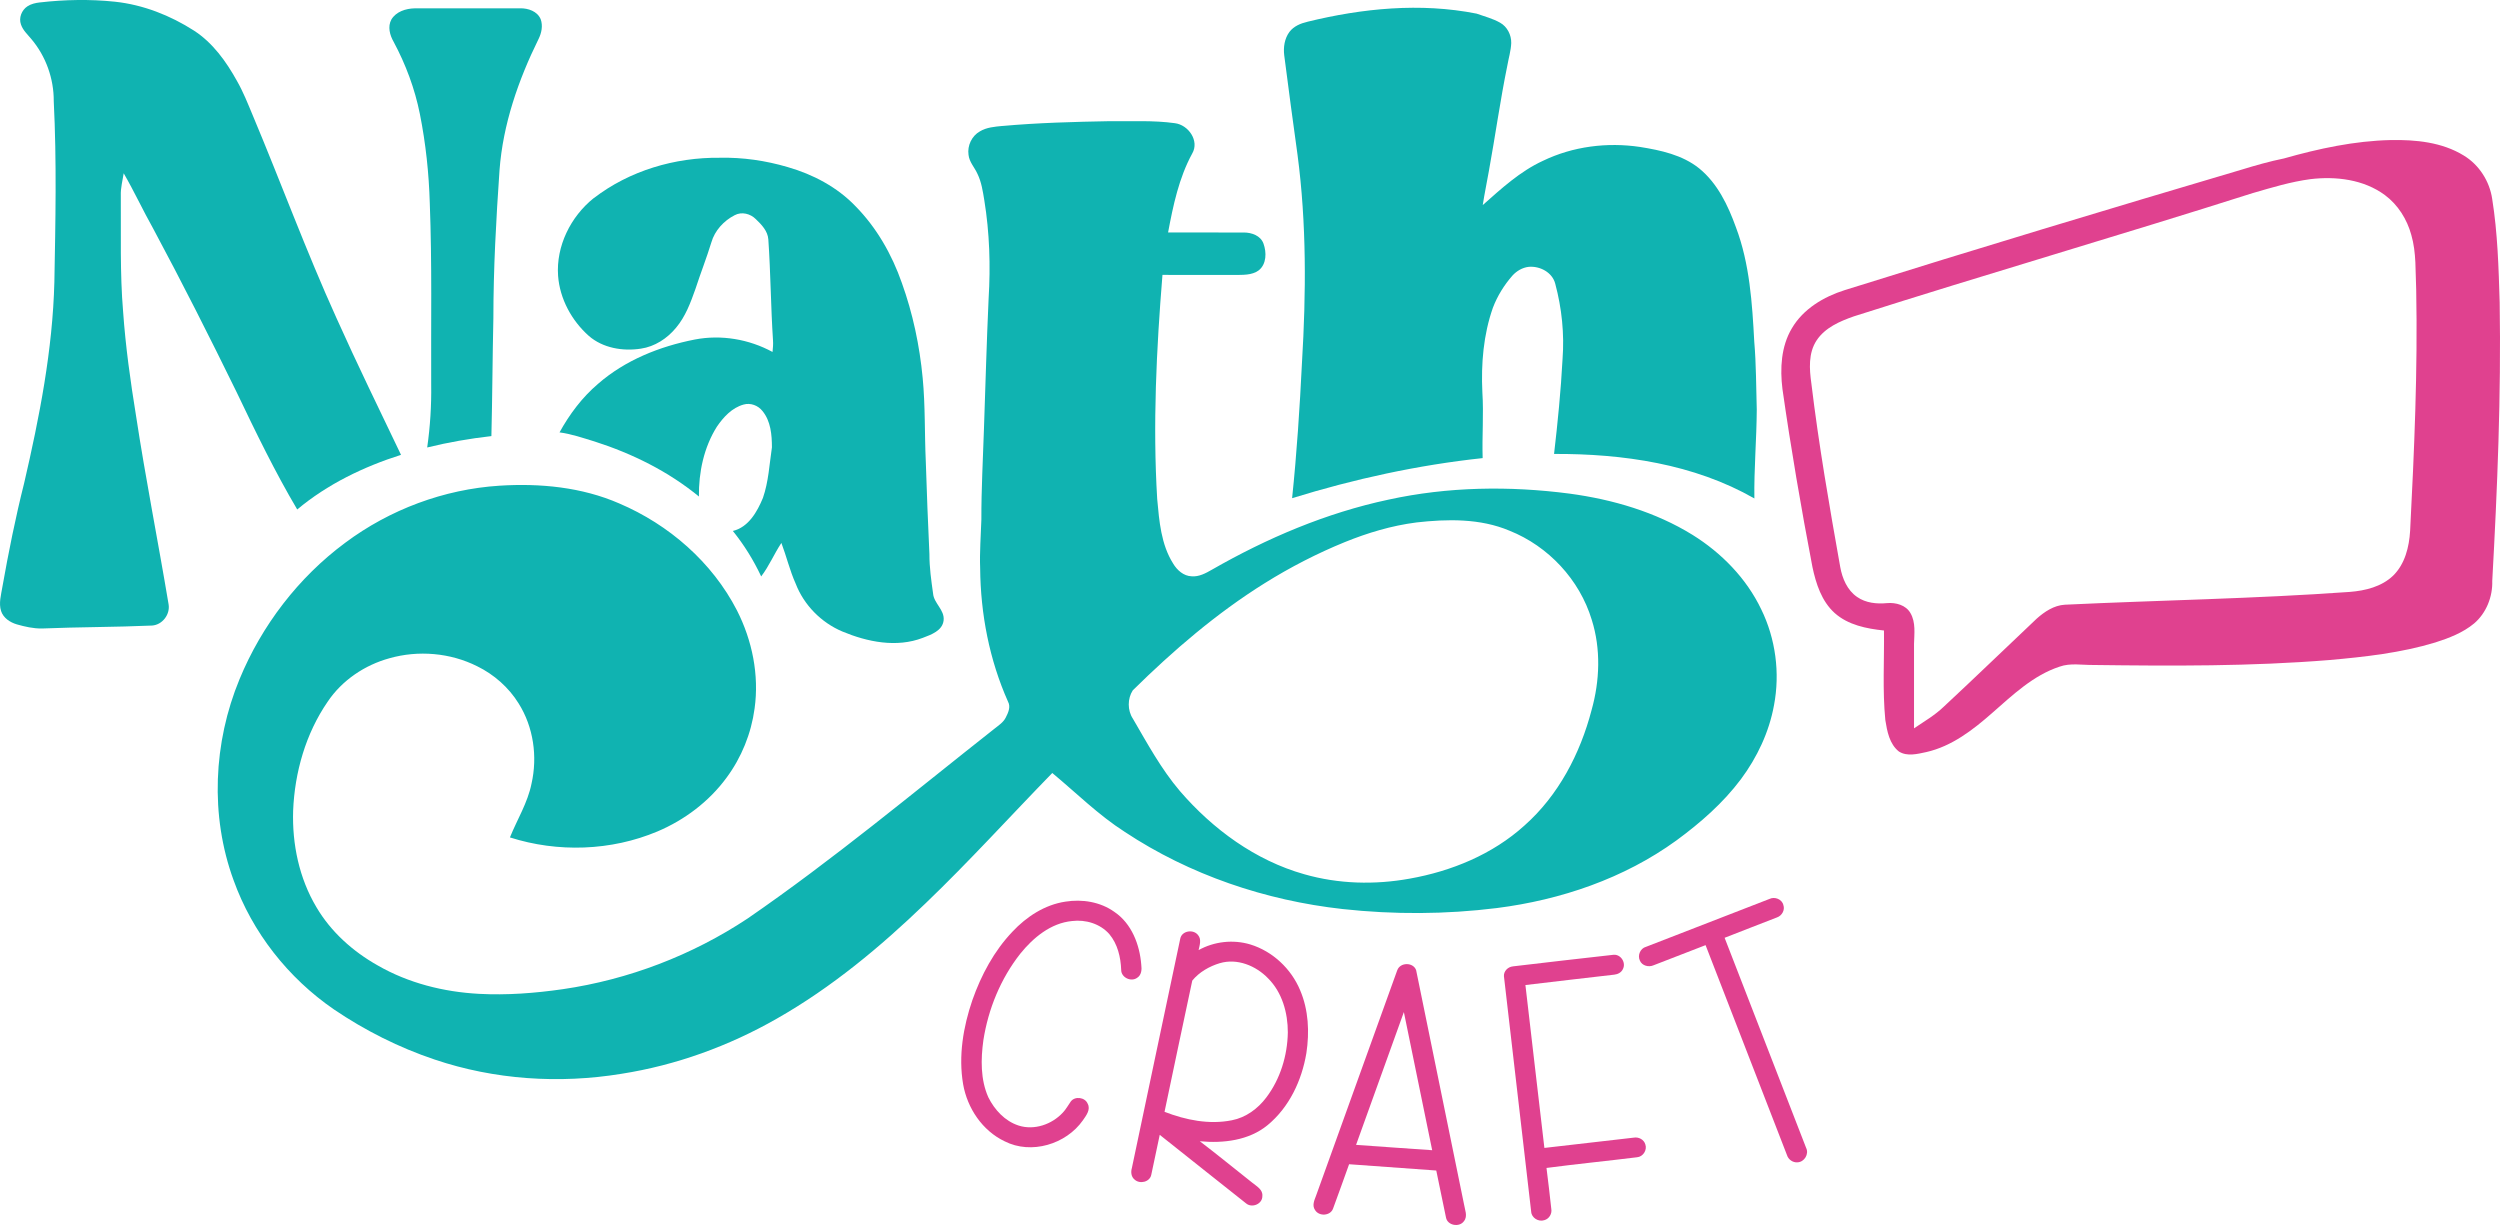
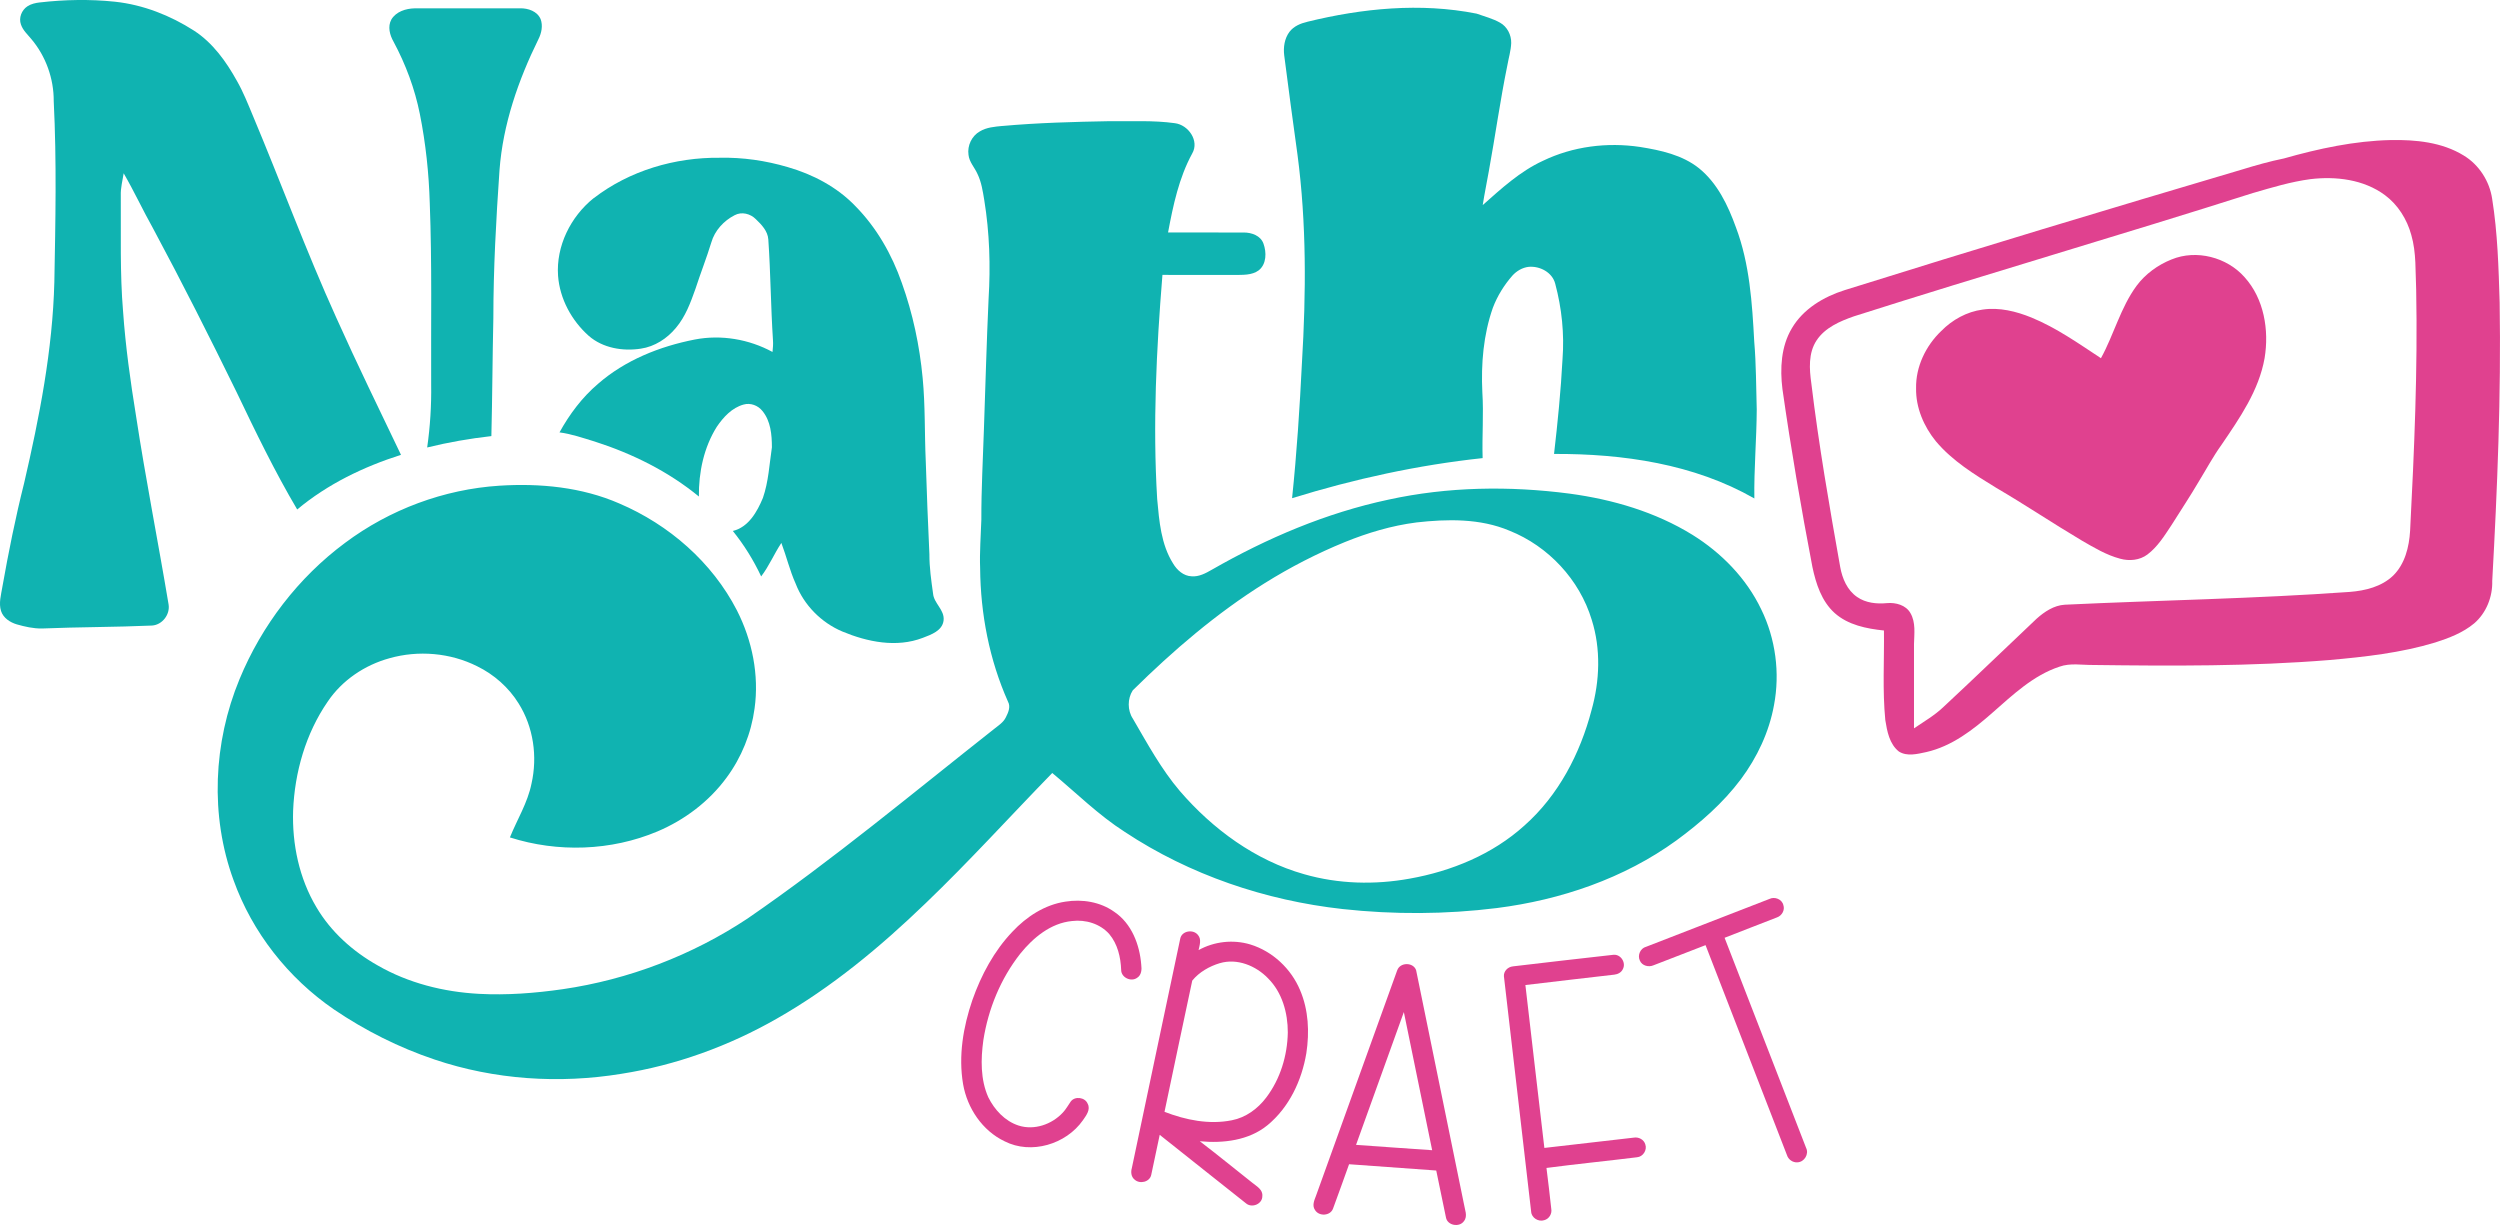
- <svg xmlns="http://www.w3.org/2000/svg" id="Capa_2" viewBox="0 0 1126.53 552">
+ <svg xmlns="http://www.w3.org/2000/svg" id="Capa_2" data-name="Capa 2" viewBox="0 0 1126.53 552">
  <defs>
    <style>
      .cls-1 {
        fill: #10b3b1;
      }

      .cls-2 {
        fill: #e0418f;
      }
    </style>
  </defs>
-   <g id="Capa_2-2" data-name="Capa_2">
+   <g id="Capa_2-2" data-name="Capa 2">
    <g>
-       <g>
-         <path class="cls-1" d="M17.94,1.1C29.16-.19,40.53-.41,51.78.77c12.73,1.36,24.93,6.17,35.67,13.05,8.44,5.48,14.43,13.84,19.25,22.51,2.88,5,4.98,10.37,7.2,15.67,12.73,30.32,24.08,61.22,37.66,91.19,9.31,20.78,19.32,41.23,29.14,61.77-16.86,5.36-33.14,13.21-46.77,24.62-10.08-17.06-18.73-34.92-27.27-52.8-12.13-24.79-24.58-49.44-37.63-73.77-4.62-8.21-8.56-16.77-13.29-24.93-.5,3.32-1.42,6.61-1.3,9.99.13,17.48-.43,34.99,1.04,52.43,1.11,15.69,3.29,31.28,5.81,46.8,4.33,28.44,9.95,56.67,14.68,85.04.76,4.54-2.83,9.24-7.46,9.54-16.55.73-33.12.65-49.67,1.33-3.83.04-7.6-.81-11.26-1.86-3.04-.9-6.08-2.87-7.1-6.03-1.11-3.52,0-7.2.57-10.71,2.79-15.73,5.93-31.4,9.83-46.9,6.9-29.77,12.84-59.98,13.62-90.61.5-27.17,1.08-54.37-.28-81.52.06-10.13-3.54-20.23-10.09-27.98-1.7-2.07-3.81-3.94-4.68-6.56-1.08-2.97.3-6.48,2.89-8.18,1.67-1.11,3.67-1.54,5.61-1.77h0Z" />
-         <path class="cls-1" d="M176.34,8.82c2.12-3.59,6.54-4.98,10.51-5.06,15.84-.04,31.68,0,47.51-.02,3.61-.07,7.76,1.33,9.27,4.89,1.08,2.95.4,6.25-.97,8.98-9.11,18.51-16.03,38.4-17.57,59.1-1.54,22.2-2.76,44.44-2.77,66.7-.4,17.7-.45,35.41-.89,53.1-9.73,1.1-19.41,2.79-28.93,5.13,1.35-9.41,1.94-18.94,1.8-28.46-.13-27.2.41-54.4-.63-81.59-.39-13.5-1.82-26.98-4.47-40.23-2.27-11.38-6.37-22.35-11.85-32.57-1.69-2.96-2.74-6.79-1-9.97h0Z" />
-         <path class="cls-1" d="M589.08,9.82c24.84-6.09,51-8.69,76.28-3.68,3.55,1.26,7.28,2.21,10.59,4.08,3.23,1.81,5.1,5.5,5.03,9.16-.13,3.39-1.14,6.65-1.72,9.97-3.25,15.85-5.46,31.89-8.37,47.8-.89,5.09-1.96,10.15-2.75,15.26,8.4-7.44,16.83-15.21,27.14-19.95,13.51-6.52,28.97-8.45,43.76-6.24,9.32,1.49,19.06,3.59,26.6,9.63,8.28,6.73,13.04,16.73,16.59,26.57,6.2,16.43,7.33,34.16,8.26,51.53.88,10.18.82,20.4,1.13,30.61-.07,13.36-1.27,26.68-1.08,40.05-27.24-15.6-59.28-20.18-90.26-20.06,1.64-14.21,3.07-28.44,3.82-42.73.86-11.39-.33-22.92-3.28-33.94-1.3-5.18-6.98-8.12-12.04-7.63-2.79.34-5.33,1.84-7.21,3.88-3.77,4.29-6.83,9.22-8.86,14.56-4.27,12.17-5.35,25.21-4.74,38.03.65,9.9-.18,19.8.13,29.71-29.13,3.12-57.89,9.4-85.86,18.06,2.11-20.34,3.45-40.75,4.45-61.17,1.87-31.18,2.08-62.56-2.01-93.58-2.04-14.93-4.11-29.85-5.99-44.81-.45-3.64.13-7.58,2.37-10.58,1.94-2.54,5.01-3.82,8.04-4.52h-.02Z" />
-         <path class="cls-1" d="M451.64,56.77c16.14-1.45,32.35-1.87,48.53-2.17,9.74.15,19.55-.45,29.23.91,6.07.74,11.17,7.93,7.83,13.66-6,11-8.59,23.39-10.88,35.59,11.36.02,22.73-.03,34.1.01,3.54-.01,7.61,1.39,8.9,5.02,1.42,3.92,1.4,9.2-2.13,12.02-3.15,2.33-7.3,2.01-11.01,2.09-10.8-.03-21.59.02-32.39-.03-2.72,33.58-4.4,67.34-2.37,101.01.91,9.92,1.72,20.41,7.17,29.05,1.77,2.98,4.73,5.66,8.38,5.76,3.33.27,6.34-1.4,9.12-2.99,24.81-14.22,51.48-25.58,79.52-31.55,26.78-5.86,54.56-6.26,81.69-2.71,19.38,2.62,38.63,8.24,55.35,18.58,13.05,8.12,24.27,19.58,30.94,33.53,6.51,13.29,8.53,28.69,5.77,43.22-2.2,12.1-7.59,23.51-14.91,33.35-8.05,10.75-18.27,19.67-29.05,27.58-23.65,17.16-52.1,26.81-80.93,30.48-23.03,2.87-46.41,2.97-69.47.45-34.8-3.86-68.9-15.38-98.16-34.75-11.87-7.59-21.9-17.6-32.7-26.56-19.03,19.55-37.35,39.79-57.04,58.67-20.4,19.67-42.38,37.98-67.08,52.02-21.62,12.36-45.41,21.01-70.04,24.86-28.03,4.59-57.21,2.67-84.17-6.43-16.06-5.39-31.34-13.08-45.37-22.59-20.59-14.14-36.78-34.68-45.22-58.23-10.65-29.11-9.12-62.03,2.68-90.55,10-24.24,26.51-45.83,47.6-61.47,20.08-15,44.49-24.13,69.52-25.74,18.26-1.16,37.09.63,54,8,22.36,9.53,41.87,26.47,53.04,48.21,6.87,13.51,10.04,29.07,7.94,44.16-1.51,11.27-5.9,22.13-12.68,31.26-7.88,10.73-18.87,18.99-31.09,24.17-20.91,8.8-44.9,9.58-66.48,2.69,3.26-8.07,8-15.61,9.73-24.24,2.76-12.19.89-25.5-5.81-36.14-4.47-7.22-11.08-13.04-18.7-16.76-12.1-6.07-26.49-7.28-39.49-3.6-11.16,3.06-21.36,9.93-27.85,19.57-9.9,14.37-14.87,31.8-15.57,49.14-.48,15.06,2.72,30.45,10.49,43.47,6.52,11.1,16.42,19.94,27.58,26.22,13.86,8,29.77,11.97,45.68,12.83,12.61.67,25.27-.3,37.75-2.1,29.63-4.32,58.28-15.28,83.25-31.82,38.62-26.58,74.62-56.67,111.42-85.67,1.83-1.46,3.91-2.79,4.97-4.97,1.09-2.13,2.28-4.76,1.01-7.08-8.41-18.85-12.39-39.53-12.57-60.13-.28-7.32.32-14.65.55-21.96-.05-13.7.74-27.38,1.17-41.06.68-19.49,1.2-38.98,2.09-58.46.91-14.8.44-29.71-1.94-44.35-.67-4.03-1.26-8.15-3.06-11.85-1.27-2.91-3.72-5.35-4.05-8.62-.6-4.13,1.46-8.52,5.12-10.57,3.03-1.83,6.64-2.1,10.07-2.44h.02ZM638.15,235.44c-11.06,1.42-21.81,4.64-32.12,8.82-12.54,5.11-24.62,11.34-36.11,18.51-21.74,13.57-41.28,30.36-59.48,48.31-2.42,3.73-2.42,9.05.06,12.78,6.52,11.19,12.75,22.69,21.18,32.6,14.83,17.2,33.99,31.26,56.03,37.48,15.38,4.42,31.77,4.84,47.48,1.99,18.89-3.35,37.4-10.95,51.74-23.93,15.31-13.55,25.12-32.38,30.24-51.98,3.72-13.22,4.26-27.56.09-40.74-5.47-18.07-19.55-33.16-37.06-40.14-13.24-5.6-28.05-5.29-42.06-3.71h.01Z" />
-         <path class="cls-1" d="M267.53,89.32c16.11-12.44,36.62-18.46,56.86-18.23,10.3-.23,20.62,1.28,30.5,4.18,11.41,3.27,22.31,9,30.58,17.62,9.55,9.69,16.44,21.79,20.91,34.59,4.96,13.8,8.01,28.26,9.39,42.85,1.2,12.48.83,25.03,1.4,37.55.42,13.97,1.01,27.93,1.64,41.89-.02,5.91.82,11.78,1.64,17.63.35,4.52,5.25,7.36,4.76,12.12-.51,4.71-5.62,6.46-9.41,7.91-11.81,4.52-24.9,1.86-36.21-2.86-9.52-4.01-17.32-11.91-21.05-21.57-2.67-5.93-4.14-12.29-6.44-18.35-3.25,4.9-5.51,10.4-9.1,15.09-3.43-7.3-7.7-14.21-12.77-20.48,7.1-1.72,10.97-8.67,13.56-14.9,2.54-7.32,2.91-15.17,4.05-22.79-.01-5.63-.52-11.83-4.26-16.36-1.96-2.52-5.42-3.81-8.52-2.91-5.24,1.45-9.09,5.66-12.05,10.01-5.85,9.32-8.2,20.52-8.07,31.43-13.79-11.33-30.03-19.35-46.96-24.78-5.22-1.58-10.43-3.42-15.85-4.12,4.51-8.19,10.21-15.8,17.36-21.88,12.24-10.68,27.81-16.88,43.61-19.97,11.87-2.29,24.42-.15,35.01,5.61.18-1.76.35-3.52.21-5.29-.99-15.12-1.05-30.29-2.1-45.42-.25-3.76-3.03-6.66-5.61-9.12-2.45-2.48-6.39-3.51-9.56-1.8-4.9,2.5-8.98,6.93-10.51,12.27-2.16,7.07-4.89,13.95-7.17,20.98-2.18,6.14-4.49,12.44-8.75,17.48-3.99,4.84-9.59,8.5-15.86,9.41-8.1,1.25-17.1-.25-23.43-5.75-7.74-6.88-13.07-16.67-13.85-27.07-.95-13.39,5.66-26.67,16.02-34.99l.03.02Z" />
+       <g id="uuid-45cc0ce1-8a21-4bf6-82d9-0ef923e709ef" data-name="Capa 2-2">
+         <g>
+           <g>
+             <path class="cls-1" d="M17.93,1.1C29.15-.19,40.52-.41,51.77.77c12.73,1.36,24.93,6.17,35.67,13.05,8.44,5.48,14.43,13.84,19.25,22.51,2.88,5,4.98,10.37,7.2,15.67,12.73,30.32,24.08,61.22,37.66,91.19,9.31,20.78,19.32,41.23,29.14,61.77-16.86,5.36-33.14,13.21-46.77,24.62-10.08-17.06-18.73-34.92-27.27-52.8-12.13-24.79-24.58-49.44-37.63-73.77-4.62-8.21-8.56-16.77-13.29-24.93-.5,3.32-1.42,6.61-1.3,9.99.13,17.48-.43,34.99,1.04,52.43,1.11,15.69,3.29,31.28,5.81,46.8,4.33,28.44,9.95,56.67,14.68,85.04.76,4.54-2.83,9.24-7.46,9.54-16.55.73-33.12.65-49.67,1.33-3.83.04-7.6-.81-11.26-1.86-3.04-.9-6.08-2.87-7.1-6.03-1.11-3.52,0-7.2.57-10.71,2.79-15.73,5.93-31.4,9.83-46.9,6.9-29.77,12.84-59.98,13.62-90.61.5-27.17,1.08-54.37-.28-81.52.06-10.13-3.54-20.23-10.09-27.98-1.7-2.07-3.81-3.94-4.68-6.56-1.08-2.97.3-6.48,2.89-8.18,1.67-1.11,3.67-1.54,5.61-1.77h0Z" />
+             <path class="cls-1" d="M176.33,8.82c2.12-3.59,6.54-4.98,10.51-5.06,15.84-.04,31.68,0,47.51-.02,3.61-.07,7.76,1.33,9.27,4.89,1.08,2.95.4,6.25-.97,8.98-9.11,18.51-16.03,38.4-17.57,59.1-1.54,22.2-2.76,44.44-2.77,66.7-.4,17.7-.45,35.41-.89,53.1-9.73,1.1-19.41,2.79-28.93,5.13,1.35-9.41,1.94-18.94,1.8-28.46-.13-27.2.41-54.4-.63-81.59-.39-13.5-1.82-26.98-4.47-40.23-2.27-11.38-6.37-22.35-11.85-32.57-1.69-2.96-2.74-6.79-1-9.97h0Z" />
+             <path class="cls-1" d="M589.07,9.82c24.84-6.09,51-8.69,76.28-3.68,3.55,1.26,7.28,2.21,10.59,4.08,3.23,1.81,5.1,5.5,5.03,9.16-.13,3.39-1.14,6.65-1.72,9.97-3.25,15.85-5.46,31.89-8.37,47.8-.89,5.09-1.96,10.15-2.75,15.26,8.4-7.44,16.83-15.21,27.14-19.95,13.51-6.52,28.97-8.45,43.76-6.24,9.32,1.49,19.06,3.59,26.6,9.63,8.28,6.73,13.04,16.73,16.59,26.57,6.2,16.43,7.33,34.16,8.26,51.53.88,10.18.82,20.4,1.13,30.61-.07,13.36-1.27,26.68-1.08,40.05-27.24-15.6-59.28-20.18-90.26-20.06,1.64-14.21,3.07-28.44,3.82-42.73.86-11.39-.33-22.92-3.28-33.94-1.3-5.18-6.98-8.12-12.04-7.63-2.79.34-5.33,1.84-7.21,3.88-3.77,4.29-6.83,9.22-8.86,14.56-4.27,12.17-5.35,25.21-4.74,38.03.65,9.9-.18,19.8.13,29.71-29.13,3.12-57.89,9.4-85.86,18.06,2.11-20.34,3.45-40.75,4.45-61.17,1.87-31.18,2.08-62.56-2.01-93.58-2.04-14.93-4.11-29.85-5.99-44.81-.45-3.64.13-7.58,2.37-10.58,1.94-2.54,5.01-3.82,8.04-4.52h-.02Z" />
+             <path class="cls-1" d="M451.63,56.77c16.14-1.45,32.35-1.87,48.53-2.17,9.74.15,19.55-.45,29.23.91,6.07.74,11.17,7.93,7.83,13.66-6,11-8.59,23.39-10.88,35.59,11.36.02,22.73-.03,34.1.01,3.54-.01,7.61,1.39,8.9,5.02,1.42,3.92,1.4,9.2-2.13,12.02-3.15,2.33-7.3,2.01-11.01,2.09-10.8-.03-21.59.02-32.39-.03-2.72,33.58-4.4,67.34-2.37,101.01.91,9.92,1.72,20.41,7.17,29.05,1.77,2.98,4.73,5.66,8.38,5.76,3.33.27,6.34-1.4,9.12-2.99,24.81-14.22,51.48-25.58,79.52-31.55,26.78-5.86,54.56-6.26,81.69-2.71,19.38,2.62,38.63,8.24,55.35,18.58,13.05,8.12,24.27,19.58,30.94,33.53,6.51,13.29,8.53,28.69,5.77,43.22-2.2,12.1-7.59,23.51-14.91,33.35-8.05,10.75-18.27,19.67-29.05,27.58-23.65,17.16-52.1,26.81-80.93,30.48-23.03,2.87-46.41,2.97-69.47.45-34.8-3.86-68.9-15.38-98.16-34.75-11.87-7.59-21.9-17.6-32.7-26.56-19.03,19.55-37.35,39.79-57.04,58.67-20.4,19.67-42.38,37.98-67.08,52.02-21.62,12.36-45.41,21.01-70.04,24.86-28.03,4.59-57.21,2.67-84.17-6.43-16.06-5.39-31.34-13.08-45.37-22.59-20.59-14.14-36.78-34.68-45.22-58.23-10.65-29.11-9.12-62.03,2.68-90.55,10-24.24,26.51-45.83,47.6-61.47,20.08-15,44.49-24.13,69.52-25.74,18.26-1.16,37.09.63,54,8,22.36,9.53,41.87,26.47,53.04,48.21,6.87,13.51,10.04,29.07,7.94,44.16-1.51,11.27-5.9,22.13-12.68,31.26-7.88,10.73-18.87,18.99-31.09,24.17-20.91,8.8-44.9,9.58-66.48,2.69,3.26-8.07,8-15.61,9.73-24.24,2.76-12.19.89-25.5-5.81-36.14-4.47-7.22-11.08-13.04-18.7-16.76-12.1-6.07-26.49-7.28-39.49-3.6-11.16,3.06-21.36,9.93-27.85,19.57-9.9,14.37-14.87,31.8-15.57,49.14-.48,15.06,2.72,30.45,10.49,43.47,6.52,11.1,16.42,19.94,27.58,26.22,13.86,8,29.77,11.97,45.68,12.83,12.61.67,25.27-.3,37.75-2.1,29.63-4.32,58.28-15.28,83.25-31.82,38.62-26.58,74.62-56.67,111.42-85.67,1.83-1.46,3.91-2.79,4.97-4.97,1.09-2.13,2.28-4.76,1.01-7.08-8.41-18.85-12.39-39.53-12.57-60.13-.28-7.32.32-14.65.55-21.96-.05-13.7.74-27.38,1.17-41.06.68-19.49,1.2-38.98,2.09-58.46.91-14.8.44-29.71-1.94-44.35-.67-4.03-1.26-8.15-3.06-11.85-1.27-2.91-3.72-5.35-4.05-8.62-.6-4.13,1.46-8.52,5.12-10.57,3.03-1.83,6.64-2.1,10.07-2.44h.02ZM638.14,235.44c-11.06,1.42-21.81,4.64-32.12,8.82-12.54,5.11-24.62,11.34-36.11,18.51-21.74,13.57-41.28,30.36-59.48,48.31-2.42,3.73-2.42,9.05.06,12.78,6.52,11.19,12.75,22.69,21.18,32.6,14.83,17.2,33.99,31.26,56.03,37.48,15.38,4.42,31.77,4.84,47.48,1.99,18.89-3.35,37.4-10.95,51.74-23.93,15.31-13.55,25.12-32.38,30.24-51.98,3.72-13.22,4.26-27.56.09-40.74-5.47-18.07-19.55-33.16-37.06-40.14-13.24-5.6-28.05-5.29-42.06-3.71h.01,0Z" />
+             <path class="cls-1" d="M267.52,89.32c16.11-12.44,36.62-18.46,56.86-18.23,10.3-.23,20.62,1.28,30.5,4.18,11.41,3.27,22.31,9,30.58,17.62,9.55,9.69,16.44,21.79,20.91,34.59,4.96,13.8,8.01,28.26,9.39,42.85,1.2,12.48.83,25.03,1.4,37.55.42,13.97,1.01,27.93,1.64,41.89-.02,5.91.82,11.78,1.64,17.63.35,4.52,5.25,7.36,4.76,12.12-.51,4.71-5.62,6.46-9.41,7.91-11.81,4.52-24.9,1.86-36.21-2.86-9.52-4.01-17.32-11.91-21.05-21.57-2.67-5.93-4.14-12.29-6.44-18.35-3.25,4.9-5.51,10.4-9.1,15.09-3.43-7.3-7.7-14.21-12.77-20.48,7.1-1.72,10.97-8.67,13.56-14.9,2.54-7.32,2.91-15.17,4.05-22.79-.01-5.63-.52-11.83-4.26-16.36-1.96-2.52-5.42-3.81-8.52-2.91-5.24,1.45-9.09,5.66-12.05,10.01-5.85,9.32-8.2,20.52-8.07,31.43-13.79-11.33-30.03-19.35-46.96-24.78-5.22-1.58-10.43-3.42-15.85-4.12,4.51-8.19,10.21-15.8,17.36-21.88,12.24-10.68,27.81-16.88,43.61-19.97,11.87-2.29,24.42-.15,35.01,5.61.18-1.76.35-3.52.21-5.29-.99-15.12-1.05-30.29-2.1-45.42-.25-3.76-3.03-6.66-5.61-9.12-2.45-2.48-6.39-3.51-9.56-1.8-4.9,2.5-8.98,6.93-10.51,12.27-2.16,7.07-4.89,13.95-7.17,20.98-2.18,6.14-4.49,12.44-8.75,17.48-3.99,4.84-9.59,8.5-15.86,9.41-8.1,1.25-17.1-.25-23.43-5.75-7.74-6.88-13.07-16.67-13.85-27.07-.95-13.39,5.66-26.67,16.02-34.99l.03.02h0Z" />
+           </g>
+           <g>
+             <path class="cls-2" d="M1029.13,71.41c15.69-4.45,31.8-7.93,48.15-8.3,11.24-.2,23.1.93,32.88,6.95,6.93,4.18,11.66,11.58,12.84,19.56,2.47,15.43,2.9,31.1,3.37,46.69.69,41.85-1.03,83.7-3.34,125.48.21,7.14-2.69,14.46-8.17,19.14-5.07,4.22-11.34,6.6-17.55,8.59-15.46,4.68-31.62,6.47-47.66,7.9-35.37,2.87-70.9,2.69-106.35,2.23-5.1.06-10.37-1-15.3.77-11.83,3.92-21.03,12.72-30.2,20.76-8.7,7.66-18.27,15.11-29.82,17.72-3.98.85-8.62,2.08-12.31-.25-4.27-3.36-5.32-9.12-6.13-14.18-1.31-13.41-.44-26.91-.61-40.36-7.84-.81-16.16-2.46-22.22-7.88-5.9-5.31-8.42-13.22-10.02-20.76-5.1-26.63-9.68-53.36-13.51-80.2-1.13-9.22-.63-19.15,4.24-27.32,5.13-8.76,14.34-14.22,23.8-17.21,59.5-18.65,119.2-36.64,178.99-54.33,6.23-1.91,12.51-3.7,18.91-5h.01ZM1015.3,86.94c-59.81,19.04-120.1,36.54-179.9,55.6-6.31,2.21-13.02,5.07-16.84,10.87-3.76,5.71-3.26,12.9-2.35,19.36,3.34,27.72,8.12,55.24,13.01,82.73.93,5.15,3.15,10.45,7.61,13.5,3.9,2.73,8.88,3.22,13.51,2.77,3.91-.34,8.46.86,10.52,4.49,2.46,4.22,1.72,9.29,1.61,13.94-.01,12.66-.01,25.33,0,38,4.57-3.11,9.42-5.9,13.42-9.77,14.08-13.09,27.88-26.46,41.85-39.65,3.54-3.15,7.8-6,12.67-6.29,42.81-2.03,85.7-2.7,128.46-5.77,6.97-.55,14.31-2.35,19.5-7.33,5.34-5.25,7.21-12.92,7.65-20.16,1.86-36.16,3.45-72.38,2.74-108.58-.4-8.28.13-16.75-2.21-24.8-1.93-7.04-5.99-13.56-11.89-17.94-9.55-7.07-22.08-8.56-33.6-7.18-8.78,1.18-17.28,3.75-25.76,6.22h0Z" />
+             <path class="cls-2" d="M741.66,426.67c18.53-7.21,37.08-14.41,55.63-21.58,2.37-1.19,5.71.08,6.31,2.76.8,2.24-.68,4.79-2.86,5.54-7.86,3.09-15.76,6.08-23.62,9.19,12.26,31.55,24.49,63.12,36.73,94.67,1.4,2.78-.8,6.39-3.88,6.51-2.13.18-4.16-1.28-4.76-3.3-12.22-31.53-24.46-63.04-36.67-94.57-7.82,2.99-15.61,6.06-23.42,9.07-2.2.99-5.21.23-6.18-2.11-1.14-2.35.17-5.47,2.72-6.19h0Z" />
+             <path class="cls-2" d="M480.07,406.29c7.57-1.21,15.71.08,22.03,4.59,7.81,5.24,11.46,14.79,12.16,23.86.3,2.07.12,4.66-1.86,5.87-2.74,2-7.21-.13-7.19-3.57-.21-5.71-1.6-11.66-5.35-16.12-4.12-4.69-10.71-6.65-16.8-5.89-9.59.92-17.49,7.5-23.32,14.72-8.84,11.23-14.43,24.89-16.63,38.98-1.17,8.55-1.35,17.68,2.23,25.72,2.81,5.66,7.49,10.74,13.63,12.73,7.04,2.28,15.02-.5,19.94-5.82,1.44-1.49,2.39-3.34,3.59-5.01,1.86-2.52,6.42-1.93,7.6.97,1.47,2.66-.67,5.35-2.12,7.47-7.59,10.85-23.31,15.6-35.3,9.49-10.03-4.78-16.82-14.93-18.7-25.74-2.16-12.72.05-25.8,4.18-37.89,3.97-11.28,9.76-22.11,18.04-30.81,6.33-6.76,14.58-12.17,23.88-13.55h-.01Z" />
+             <path class="cls-2" d="M531.82,423.01c.67-3.64,5.96-4.45,8.06-1.61,1.6,1.94.67,4.55.21,6.73,7.03-3.91,15.59-4.87,23.3-2.55,10.06,3.08,18.42,10.95,22.45,20.62,3.8,8.89,4.26,18.88,2.82,28.34-2.05,12.32-7.75,24.48-17.54,32.51-8.42,6.89-19.99,8.22-30.48,7.21,8,6.09,15.77,12.48,23.66,18.7,1.92,1.57,4.82,3.08,4.52,6.01.06,3.58-4.66,5.53-7.32,3.3-13.01-10.26-25.93-20.62-38.92-30.9-1.28,6.01-2.52,12.03-3.82,18.04-.67,3.25-5.18,4.27-7.5,2.13-1.57-1.25-1.77-3.43-1.23-5.24,7.3-34.42,14.46-68.87,21.79-103.29h0ZM549.66,434.01c-4.7,1.42-9.34,4.05-12.42,7.87-4.26,19.69-8.3,39.42-12.5,59.12,9.57,3.71,20.17,5.86,30.37,3.8,6.27-1.22,11.67-5.19,15.46-10.22,6.35-8.37,9.54-18.9,9.73-29.34.02-8.81-2.53-18.04-8.9-24.39-5.47-5.69-13.92-9.15-21.74-6.83h0Z" />
+             <path class="cls-2" d="M681.7,435.46c15.14-1.77,30.27-3.56,45.42-5.23,3.3-.23,5.71,3.64,4.13,6.52-.69,1.47-2.28,2.28-3.83,2.44-13.36,1.59-26.72,3.03-40.06,4.68,2.9,24.46,5.62,48.95,8.55,73.4,13.44-1.51,26.88-3.11,40.33-4.64,2.16-.38,4.54.87,5.16,3.05.91,2.57-1.06,5.61-3.78,5.8-13.58,1.68-27.2,3.03-40.76,4.81.79,6.13,1.48,12.28,2.16,18.42.43,2.2-.99,4.57-3.18,5.12-2.59.86-5.71-1.04-5.88-3.81-4.1-35.38-8.2-70.75-12.28-106.13-.15-2.28,1.82-4.23,4.03-4.42h0Z" />
+             <path class="cls-2" d="M629.61,437.23c1.26-3.68,7.23-3.74,8.51-.04,7.17,35.11,14.37,70.24,21.55,105.36.36,2.5,1.82,5.43.01,7.7-2.03,2.94-7.42,2.01-8.1-1.58-1.53-7.06-2.87-14.16-4.39-21.22-13.09-.97-26.19-1.91-39.28-2.83-2.42,6.66-4.75,13.36-7.23,19.99-1.22,3.37-6.42,3.62-8.16.57-1.36-2-.27-4.34.48-6.33,12.24-33.87,24.35-67.78,36.6-101.63h0ZM611.05,515.89c11.44.76,22.86,1.69,34.3,2.41-4.29-20.74-8.48-41.51-12.76-62.25-7.17,19.95-14.34,39.91-21.54,59.84Z" />
+           </g>
+         </g>
      </g>
-       <g>
-         <path class="cls-2" d="M1029.14,71.41c15.69-4.45,31.8-7.93,48.15-8.3,11.24-.2,23.1.93,32.88,6.95,6.93,4.18,11.66,11.58,12.84,19.56,2.47,15.43,2.9,31.1,3.37,46.69.69,41.85-1.03,83.7-3.34,125.48.21,7.14-2.69,14.46-8.17,19.14-5.07,4.22-11.34,6.6-17.55,8.59-15.46,4.68-31.62,6.47-47.66,7.9-35.37,2.87-70.9,2.69-106.35,2.23-5.1.06-10.37-1-15.3.77-11.83,3.92-21.03,12.72-30.2,20.76-8.7,7.66-18.27,15.11-29.82,17.72-3.98.85-8.62,2.08-12.31-.25-4.27-3.36-5.32-9.12-6.13-14.18-1.31-13.41-.44-26.91-.61-40.36-7.84-.81-16.16-2.46-22.22-7.88-5.9-5.31-8.42-13.22-10.02-20.76-5.1-26.63-9.68-53.36-13.51-80.2-1.13-9.22-.63-19.15,4.24-27.32,5.13-8.76,14.34-14.22,23.8-17.21,59.5-18.65,119.2-36.64,178.99-54.33,6.23-1.91,12.51-3.7,18.91-5h.01ZM1015.31,86.94c-59.81,19.04-120.1,36.54-179.9,55.6-6.31,2.21-13.02,5.07-16.84,10.87-3.76,5.71-3.26,12.9-2.35,19.36,3.34,27.72,8.12,55.24,13.01,82.73.93,5.15,3.15,10.45,7.61,13.5,3.9,2.73,8.88,3.22,13.51,2.77,3.91-.34,8.46.86,10.52,4.49,2.46,4.22,1.72,9.29,1.61,13.94-.01,12.66-.01,25.33,0,38,4.57-3.11,9.42-5.9,13.42-9.77,14.08-13.09,27.88-26.46,41.85-39.65,3.54-3.15,7.8-6,12.67-6.29,42.81-2.03,85.7-2.7,128.46-5.77,6.97-.55,14.31-2.35,19.5-7.33,5.34-5.25,7.21-12.92,7.65-20.16,1.86-36.16,3.45-72.38,2.74-108.58-.4-8.28.13-16.75-2.21-24.8-1.93-7.04-5.99-13.56-11.89-17.94-9.55-7.07-22.08-8.56-33.6-7.18-8.78,1.18-17.28,3.75-25.76,6.22h0Z" />
-         <path class="cls-2" d="M741.67,426.67c18.53-7.21,37.08-14.41,55.63-21.58,2.37-1.19,5.71.08,6.31,2.76.8,2.24-.68,4.79-2.86,5.54-7.86,3.09-15.76,6.08-23.62,9.19,12.26,31.55,24.49,63.12,36.73,94.67,1.4,2.78-.8,6.39-3.88,6.51-2.13.18-4.16-1.28-4.76-3.3-12.22-31.53-24.46-63.04-36.67-94.57-7.82,2.99-15.61,6.06-23.42,9.07-2.2.99-5.21.23-6.18-2.11-1.14-2.35.17-5.47,2.72-6.19h0Z" />
-         <path class="cls-2" d="M480.08,406.29c7.57-1.21,15.71.08,22.03,4.59,7.81,5.24,11.46,14.79,12.16,23.86.3,2.07.12,4.66-1.86,5.87-2.74,2-7.21-.13-7.19-3.57-.21-5.71-1.6-11.66-5.35-16.12-4.12-4.69-10.71-6.65-16.8-5.89-9.59.92-17.49,7.5-23.32,14.72-8.84,11.23-14.43,24.89-16.63,38.98-1.17,8.55-1.35,17.68,2.23,25.72,2.81,5.66,7.49,10.74,13.63,12.73,7.04,2.28,15.02-.5,19.94-5.82,1.44-1.49,2.39-3.34,3.59-5.01,1.86-2.52,6.42-1.93,7.6.97,1.47,2.66-.67,5.35-2.12,7.47-7.59,10.85-23.31,15.6-35.3,9.49-10.03-4.78-16.82-14.93-18.7-25.74-2.16-12.72.05-25.8,4.18-37.89,3.97-11.28,9.76-22.11,18.04-30.81,6.33-6.76,14.58-12.17,23.88-13.55h-.01Z" />
-         <path class="cls-2" d="M531.83,423.01c.67-3.64,5.96-4.45,8.06-1.61,1.6,1.94.67,4.55.21,6.73,7.03-3.91,15.59-4.87,23.3-2.55,10.06,3.08,18.42,10.95,22.45,20.62,3.8,8.89,4.26,18.88,2.82,28.34-2.05,12.32-7.75,24.48-17.54,32.51-8.42,6.89-19.99,8.22-30.48,7.21,8,6.09,15.77,12.48,23.66,18.7,1.92,1.57,4.82,3.08,4.52,6.01.06,3.58-4.66,5.53-7.32,3.3-13.01-10.26-25.93-20.62-38.92-30.9-1.28,6.01-2.52,12.03-3.82,18.04-.67,3.25-5.18,4.27-7.5,2.13-1.57-1.25-1.77-3.43-1.23-5.24,7.3-34.42,14.46-68.87,21.79-103.29h0ZM549.67,434.01c-4.7,1.42-9.34,4.05-12.42,7.87-4.26,19.69-8.3,39.42-12.5,59.12,9.57,3.71,20.17,5.86,30.37,3.8,6.27-1.22,11.67-5.19,15.46-10.22,6.35-8.37,9.54-18.9,9.73-29.34.02-8.81-2.53-18.04-8.9-24.39-5.47-5.69-13.92-9.15-21.74-6.83h0Z" />
-         <path class="cls-2" d="M681.71,435.46c15.14-1.77,30.27-3.56,45.42-5.23,3.3-.23,5.71,3.64,4.13,6.52-.69,1.47-2.28,2.28-3.83,2.44-13.36,1.59-26.72,3.03-40.06,4.68,2.9,24.46,5.62,48.95,8.55,73.4,13.44-1.51,26.88-3.11,40.33-4.64,2.16-.38,4.54.87,5.16,3.05.91,2.57-1.06,5.61-3.78,5.8-13.58,1.68-27.2,3.03-40.76,4.81.79,6.13,1.48,12.28,2.16,18.42.43,2.2-.99,4.57-3.18,5.12-2.59.86-5.71-1.04-5.88-3.81-4.1-35.38-8.2-70.75-12.28-106.13-.15-2.28,1.82-4.23,4.03-4.42h0Z" />
-         <path class="cls-2" d="M629.62,437.23c1.26-3.68,7.23-3.74,8.51-.04,7.17,35.11,14.37,70.24,21.55,105.36.36,2.5,1.82,5.43.01,7.7-2.03,2.94-7.42,2.01-8.1-1.58-1.53-7.06-2.87-14.16-4.39-21.22-13.09-.97-26.19-1.91-39.28-2.83-2.42,6.66-4.75,13.36-7.23,19.99-1.22,3.37-6.42,3.62-8.16.57-1.36-2-.27-4.34.48-6.33,12.24-33.87,24.35-67.78,36.6-101.63h0ZM611.06,515.89c11.44.76,22.86,1.69,34.3,2.41-4.29-20.74-8.48-41.51-12.76-62.25-7.17,19.95-14.34,39.91-21.54,59.84Z" />
+       <g id="uuid-829807ed-da20-4f0a-97c2-004425abf9ed" data-name="Capa 2-2">
+         <path class="cls-2" d="M978.53,116.91c11.2-4.61,24.99-1.01,32.93,8.03,8.77,9.72,11.07,23.83,9,36.41-2.57,14.63-11.25,27.06-19.42,39.09-3.81,5.29-6.87,11.05-10.28,16.6-3.89,6.66-8.19,13.07-12.27,19.6-3.15,4.74-6.22,9.75-10.83,13.22-3.48,2.62-8.15,3.05-12.26,1.91-6.23-1.64-11.8-5.01-17.33-8.2-12.98-7.7-25.52-16.14-38.55-23.75-9.76-5.98-19.76-12.12-27.2-20.98-5.44-6.7-9.06-15.14-8.91-23.86-.19-9.73,4.37-19.16,11.32-25.81,4.99-5.08,11.56-8.73,18.67-9.67,7.53-1.11,15.14.79,22.08,3.62,11.21,4.62,21.15,11.66,31.23,18.29,5.86-10.63,8.81-22.76,16.06-32.63,3.98-5.35,9.58-9.4,15.75-11.87h.01Z" />
      </g>
    </g>
  </g>
</svg>
